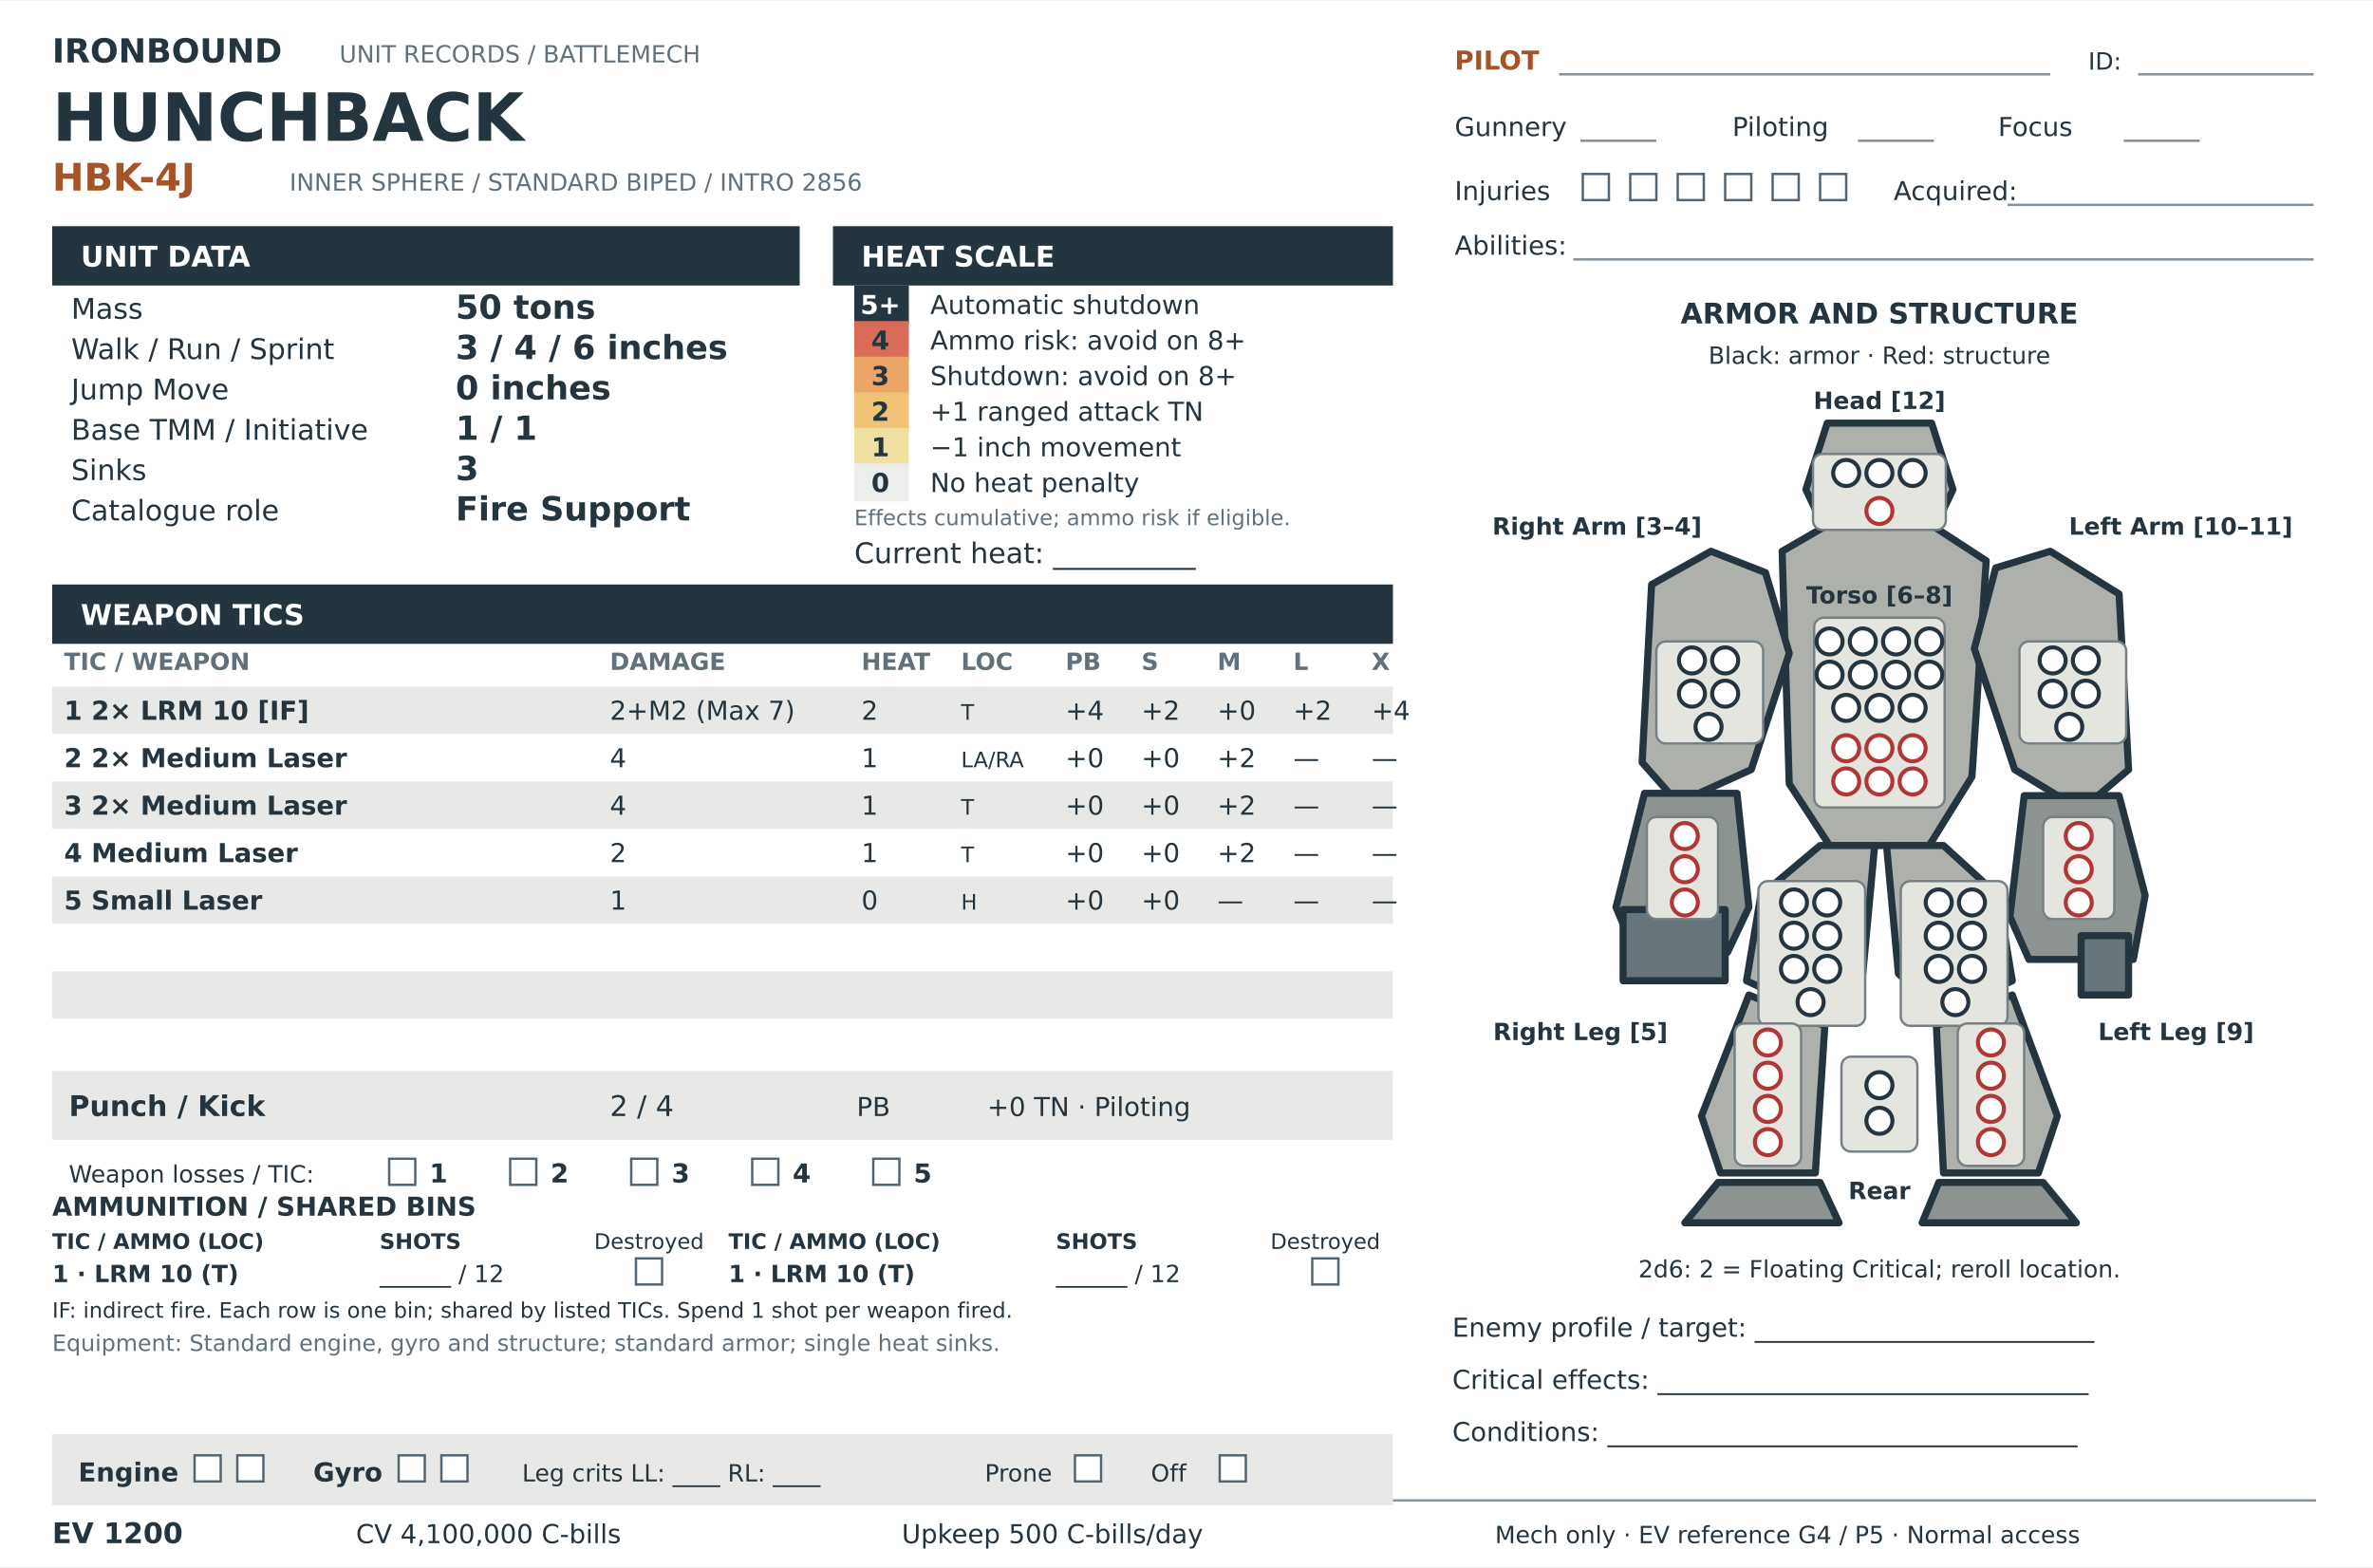
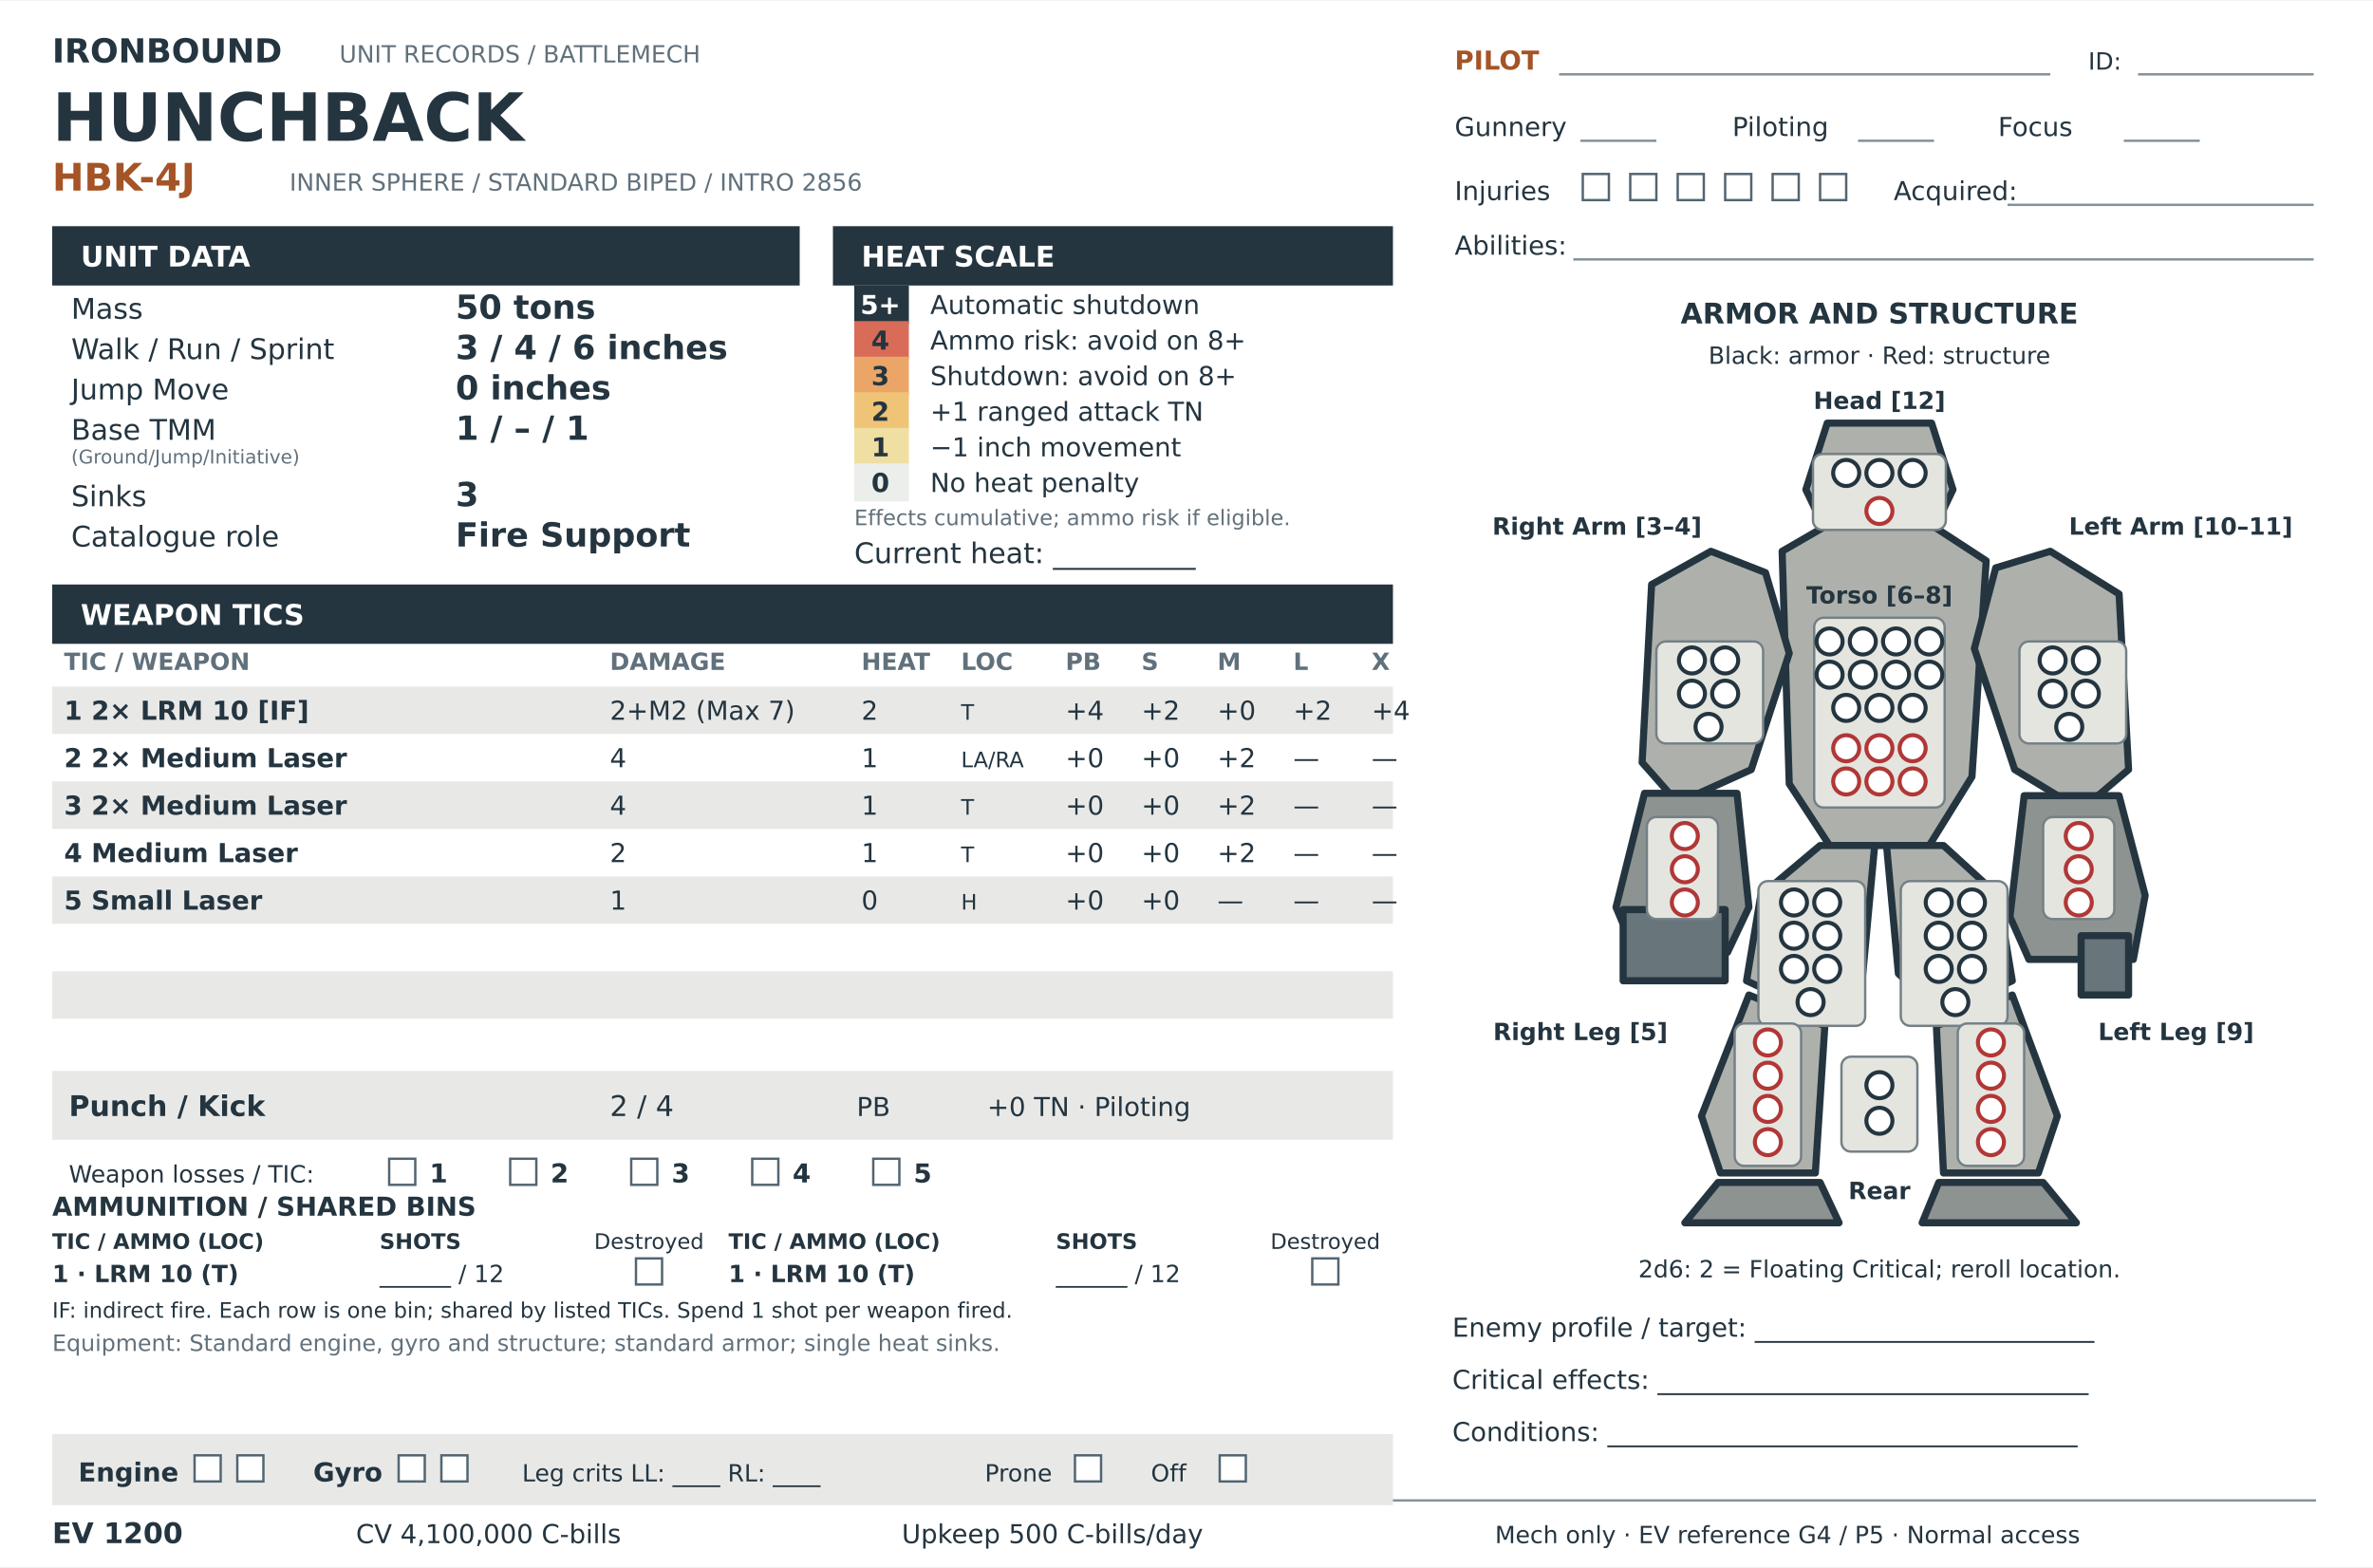
<svg xmlns="http://www.w3.org/2000/svg" width="277mm" height="183mm" viewBox="0 0 1000 660" role="img" aria-labelledby="title desc">
  <g font-family="Arial, Helvetica, sans-serif">
    <rect x="0" y="0" width="1000" height="660" rx="0" fill="#fff" stroke="none" />
    <text x="22" y="26" font-family="DejaVu Sans, Arial, sans-serif" font-size="14" font-weight="bold" fill="#243540" text-anchor="start">IRONBOUND</text>
    <text x="143" y="26" font-family="DejaVu Sans, Arial, sans-serif" font-size="10" fill="#61717c" text-anchor="start">UNIT RECORDS / BATTLEMECH</text>
    <text x="22" y="59" font-family="DejaVu Sans, Arial, sans-serif" font-size="28" font-weight="bold" fill="#243540" text-anchor="start">HUNCHBACK</text>
    <text x="22" y="80" font-family="DejaVu Sans, Arial, sans-serif" font-size="16" font-weight="bold" fill="#a45426" text-anchor="start">HBK-4J</text>
    <text x="122" y="80" font-family="DejaVu Sans, Arial, sans-serif" font-size="10" fill="#61717c" text-anchor="start">INNER SPHERE / STANDARD BIPED / INTRO 2856</text>
    <text x="613" y="29" font-family="DejaVu Sans, Arial, sans-serif" font-size="11" font-weight="bold" fill="#a45426" text-anchor="start">PILOT</text>
    <path d="M657 31H864" fill="none" stroke="#83919a" />
    <text x="880" y="29" font-family="DejaVu Sans, Arial, sans-serif" font-size="10" fill="#243540" text-anchor="start">ID:</text>
    <path d="M901 31H975" fill="none" stroke="#83919a" />
    <text x="613" y="57" font-family="DejaVu Sans, Arial, sans-serif" font-size="11" fill="#243540" text-anchor="start">Gunnery</text>
    <path d="M666 59H698" fill="none" stroke="#83919a" />
    <text x="730" y="57" font-family="DejaVu Sans, Arial, sans-serif" font-size="11" fill="#243540" text-anchor="start">Piloting</text>
    <path d="M783 59H815" fill="none" stroke="#83919a" />
    <text x="842" y="57" font-family="DejaVu Sans, Arial, sans-serif" font-size="11" fill="#243540" text-anchor="start">Focus</text>
    <path d="M895 59H927" fill="none" stroke="#83919a" />
    <text x="613" y="84" font-family="DejaVu Sans, Arial, sans-serif" font-size="11" fill="#243540" text-anchor="start">Injuries</text>
    <rect x="667" y="73" width="11" height="11" rx="0" fill="#fff" stroke="#536572" />
    <rect x="687" y="73" width="11" height="11" rx="0" fill="#fff" stroke="#536572" />
    <rect x="707" y="73" width="11" height="11" rx="0" fill="#fff" stroke="#536572" />
    <rect x="727" y="73" width="11" height="11" rx="0" fill="#fff" stroke="#536572" />
    <rect x="747" y="73" width="11" height="11" rx="0" fill="#fff" stroke="#536572" />
    <rect x="767" y="73" width="11" height="11" rx="0" fill="#fff" stroke="#536572" />
    <text x="798" y="84" font-family="DejaVu Sans, Arial, sans-serif" font-size="11" fill="#243540" text-anchor="start">Acquired:</text>
    <path d="M846 86H975" fill="none" stroke="#83919a" />
    <text x="613" y="107" font-family="DejaVu Sans, Arial, sans-serif" font-size="11" fill="#243540" text-anchor="start">Abilities:</text>
    <path d="M663 109H975" fill="none" stroke="#83919a" />
    <rect x="22" y="95" width="315" height="25" rx="0" fill="#243540" stroke="none" />
    <text x="34" y="112" font-family="DejaVu Sans, Arial, sans-serif" font-size="12" font-weight="bold" fill="#fff" text-anchor="start">UNIT DATA</text>
    <rect x="351" y="95" width="236" height="25" rx="0" fill="#243540" stroke="none" />
    <text x="363" y="112" font-family="DejaVu Sans, Arial, sans-serif" font-size="12" font-weight="bold" fill="#fff" text-anchor="start">HEAT SCALE</text>
    <text x="30" y="134" font-family="DejaVu Sans, Arial, sans-serif" font-size="12" fill="#243540" text-anchor="start">Mass</text>
    <text x="192" y="134" font-family="DejaVu Sans, Arial, sans-serif" font-size="14" font-weight="bold" fill="#243540" text-anchor="start">50 tons</text>
    <text x="30" y="151" font-family="DejaVu Sans, Arial, sans-serif" font-size="12" fill="#243540" text-anchor="start">Walk / Run / Sprint</text>
    <text x="192" y="151" font-family="DejaVu Sans, Arial, sans-serif" font-size="14" font-weight="bold" fill="#243540" text-anchor="start">3 / 4 / 6 inches</text>
    <text x="30" y="168" font-family="DejaVu Sans, Arial, sans-serif" font-size="12" fill="#243540" text-anchor="start">Jump Move</text>
    <text x="192" y="168" font-family="DejaVu Sans, Arial, sans-serif" font-size="14" font-weight="bold" fill="#243540" text-anchor="start">0 inches</text>
-     <text x="30" y="185" font-family="DejaVu Sans, Arial, sans-serif" font-size="12" fill="#243540" text-anchor="start">Base TMM / Initiative</text>
-     <text x="192" y="185" font-family="DejaVu Sans, Arial, sans-serif" font-size="14" font-weight="bold" fill="#243540" text-anchor="start">1 / 1</text>
-     <text x="30" y="202" font-family="DejaVu Sans, Arial, sans-serif" font-size="12" fill="#243540" text-anchor="start">Sinks</text>
-     <text x="192" y="202" font-family="DejaVu Sans, Arial, sans-serif" font-size="14" font-weight="bold" fill="#243540" text-anchor="start">3</text>
-     <text x="30" y="219" font-family="DejaVu Sans, Arial, sans-serif" font-size="12" fill="#243540" text-anchor="start">Catalogue role</text>
-     <text x="192" y="219" font-family="DejaVu Sans, Arial, sans-serif" font-size="14" font-weight="bold" fill="#243540" text-anchor="start">Fire Support</text>
+     <text x="30" y="185" font-family="DejaVu Sans, Arial, sans-serif" font-size="12" fill="#243540" text-anchor="start">Base TMM</text>
+     <text x="30" y="195" font-family="DejaVu Sans, Arial, sans-serif" font-size="8" fill="#61717c" text-anchor="start">(Ground/Jump/Initiative)</text>
+     <text x="192" y="185" font-family="DejaVu Sans, Arial, sans-serif" font-size="14" font-weight="bold" fill="#243540" text-anchor="start">1 / – / 1</text>
+     <text x="30" y="213" font-family="DejaVu Sans, Arial, sans-serif" font-size="12" fill="#243540" text-anchor="start">Sinks</text>
+     <text x="192" y="213" font-family="DejaVu Sans, Arial, sans-serif" font-size="14" font-weight="bold" fill="#243540" text-anchor="start">3</text>
+     <text x="30" y="230" font-family="DejaVu Sans, Arial, sans-serif" font-size="12" fill="#243540" text-anchor="start">Catalogue role</text>
+     <text x="192" y="230" font-family="DejaVu Sans, Arial, sans-serif" font-size="14" font-weight="bold" fill="#243540" text-anchor="start">Fire Support</text>
    <rect x="360" y="120" width="23" height="16" rx="0" fill="#263640" stroke="none" />
    <text x="371" y="132" font-family="DejaVu Sans, Arial, sans-serif" font-size="11" font-weight="bold" fill="#fff" text-anchor="middle">5+</text>
    <text x="392" y="132" font-family="DejaVu Sans, Arial, sans-serif" font-size="11" fill="#243540" text-anchor="start">Automatic shutdown</text>
    <rect x="360" y="135" width="23" height="16" rx="0" fill="#d96c59" stroke="none" />
    <text x="371" y="147" font-family="DejaVu Sans, Arial, sans-serif" font-size="11" font-weight="bold" fill="#243540" text-anchor="middle">4</text>
    <text x="392" y="147" font-family="DejaVu Sans, Arial, sans-serif" font-size="11" fill="#243540" text-anchor="start">Ammo risk: avoid on 8+</text>
    <rect x="360" y="150" width="23" height="16" rx="0" fill="#eba667" stroke="none" />
    <text x="371" y="162" font-family="DejaVu Sans, Arial, sans-serif" font-size="11" font-weight="bold" fill="#243540" text-anchor="middle">3</text>
    <text x="392" y="162" font-family="DejaVu Sans, Arial, sans-serif" font-size="11" fill="#243540" text-anchor="start">Shutdown: avoid on 8+</text>
    <rect x="360" y="165" width="23" height="16" rx="0" fill="#f0c476" stroke="none" />
    <text x="371" y="177" font-family="DejaVu Sans, Arial, sans-serif" font-size="11" font-weight="bold" fill="#243540" text-anchor="middle">2</text>
    <text x="392" y="177" font-family="DejaVu Sans, Arial, sans-serif" font-size="11" fill="#243540" text-anchor="start">+1 ranged attack TN</text>
    <rect x="360" y="180" width="23" height="16" rx="0" fill="#efdfa2" stroke="none" />
    <text x="371" y="192" font-family="DejaVu Sans, Arial, sans-serif" font-size="11" font-weight="bold" fill="#243540" text-anchor="middle">1</text>
    <text x="392" y="192" font-family="DejaVu Sans, Arial, sans-serif" font-size="11" fill="#243540" text-anchor="start">−1 inch movement</text>
    <rect x="360" y="195" width="23" height="16" rx="0" fill="#eceeeb" stroke="none" />
    <text x="371" y="207" font-family="DejaVu Sans, Arial, sans-serif" font-size="11" font-weight="bold" fill="#243540" text-anchor="middle">0</text>
    <text x="392" y="207" font-family="DejaVu Sans, Arial, sans-serif" font-size="11" fill="#243540" text-anchor="start">No heat penalty</text>
    <text x="360" y="221" font-family="DejaVu Sans, Arial, sans-serif" font-size="9" fill="#61717c" text-anchor="start">Effects cumulative; ammo risk if eligible.</text>
    <text x="360" y="237" font-family="DejaVu Sans, Arial, sans-serif" font-size="12" fill="#243540" text-anchor="start">Current heat: __________</text>
    <rect x="22" y="246" width="565" height="25" rx="0" fill="#243540" stroke="none" />
    <text x="34" y="263" font-family="DejaVu Sans, Arial, sans-serif" font-size="12" font-weight="bold" fill="#fff" text-anchor="start">WEAPON TICS</text>
    <text x="27" y="282" font-family="DejaVu Sans, Arial, sans-serif" font-size="10" font-weight="bold" fill="#61717c" text-anchor="start">TIC / WEAPON</text>
    <text x="257" y="282" font-family="DejaVu Sans, Arial, sans-serif" font-size="10" font-weight="bold" fill="#61717c" text-anchor="start">DAMAGE</text>
    <text x="363" y="282" font-family="DejaVu Sans, Arial, sans-serif" font-size="10" font-weight="bold" fill="#61717c" text-anchor="start">HEAT</text>
    <text x="405" y="282" font-family="DejaVu Sans, Arial, sans-serif" font-size="10" font-weight="bold" fill="#61717c" text-anchor="start">LOC</text>
    <text x="449" y="282" font-family="DejaVu Sans, Arial, sans-serif" font-size="10" font-weight="bold" fill="#61717c" text-anchor="start">PB</text>
    <text x="481" y="282" font-family="DejaVu Sans, Arial, sans-serif" font-size="10" font-weight="bold" fill="#61717c" text-anchor="start">S</text>
    <text x="513" y="282" font-family="DejaVu Sans, Arial, sans-serif" font-size="10" font-weight="bold" fill="#61717c" text-anchor="start">M</text>
    <text x="545" y="282" font-family="DejaVu Sans, Arial, sans-serif" font-size="10" font-weight="bold" fill="#61717c" text-anchor="start">L</text>
    <text x="578" y="282" font-family="DejaVu Sans, Arial, sans-serif" font-size="10" font-weight="bold" fill="#61717c" text-anchor="start">X</text>
    <rect x="22" y="289" width="565" height="20" rx="0" fill="#e8e9e7" stroke="none" />
    <text x="27" y="303" font-family="DejaVu Sans, Arial, sans-serif" font-size="11" font-weight="bold" fill="#243540" text-anchor="start">1  2× LRM 10 [IF]</text>
    <text x="257" y="303" font-family="DejaVu Sans, Arial, sans-serif" font-size="11" fill="#243540" text-anchor="start">2+M2 (Max 7)</text>
    <text x="363" y="303" font-family="DejaVu Sans, Arial, sans-serif" font-size="11" fill="#243540" text-anchor="start">2</text>
    <text x="405" y="303" font-family="DejaVu Sans, Arial, sans-serif" font-size="9" fill="#243540" text-anchor="start">T</text>
    <text x="449" y="303" font-family="DejaVu Sans, Arial, sans-serif" font-size="11" fill="#243540" text-anchor="start">+4</text>
    <text x="481" y="303" font-family="DejaVu Sans, Arial, sans-serif" font-size="11" fill="#243540" text-anchor="start">+2</text>
    <text x="513" y="303" font-family="DejaVu Sans, Arial, sans-serif" font-size="11" fill="#243540" text-anchor="start">+0</text>
    <text x="545" y="303" font-family="DejaVu Sans, Arial, sans-serif" font-size="11" fill="#243540" text-anchor="start">+2</text>
    <text x="578" y="303" font-family="DejaVu Sans, Arial, sans-serif" font-size="11" fill="#243540" text-anchor="start">+4</text>
    <text x="27" y="323" font-family="DejaVu Sans, Arial, sans-serif" font-size="11" font-weight="bold" fill="#243540" text-anchor="start">2  2× Medium Laser</text>
    <text x="257" y="323" font-family="DejaVu Sans, Arial, sans-serif" font-size="11" fill="#243540" text-anchor="start">4</text>
    <text x="363" y="323" font-family="DejaVu Sans, Arial, sans-serif" font-size="11" fill="#243540" text-anchor="start">1</text>
    <text x="405" y="323" font-family="DejaVu Sans, Arial, sans-serif" font-size="9" fill="#243540" text-anchor="start">LA/RA</text>
    <text x="449" y="323" font-family="DejaVu Sans, Arial, sans-serif" font-size="11" fill="#243540" text-anchor="start">+0</text>
    <text x="481" y="323" font-family="DejaVu Sans, Arial, sans-serif" font-size="11" fill="#243540" text-anchor="start">+0</text>
    <text x="513" y="323" font-family="DejaVu Sans, Arial, sans-serif" font-size="11" fill="#243540" text-anchor="start">+2</text>
    <text x="545" y="323" font-family="DejaVu Sans, Arial, sans-serif" font-size="11" fill="#243540" text-anchor="start">—</text>
    <text x="578" y="323" font-family="DejaVu Sans, Arial, sans-serif" font-size="11" fill="#243540" text-anchor="start">—</text>
    <rect x="22" y="329" width="565" height="20" rx="0" fill="#e8e9e7" stroke="none" />
    <text x="27" y="343" font-family="DejaVu Sans, Arial, sans-serif" font-size="11" font-weight="bold" fill="#243540" text-anchor="start">3  2× Medium Laser</text>
    <text x="257" y="343" font-family="DejaVu Sans, Arial, sans-serif" font-size="11" fill="#243540" text-anchor="start">4</text>
    <text x="363" y="343" font-family="DejaVu Sans, Arial, sans-serif" font-size="11" fill="#243540" text-anchor="start">1</text>
    <text x="405" y="343" font-family="DejaVu Sans, Arial, sans-serif" font-size="9" fill="#243540" text-anchor="start">T</text>
    <text x="449" y="343" font-family="DejaVu Sans, Arial, sans-serif" font-size="11" fill="#243540" text-anchor="start">+0</text>
    <text x="481" y="343" font-family="DejaVu Sans, Arial, sans-serif" font-size="11" fill="#243540" text-anchor="start">+0</text>
    <text x="513" y="343" font-family="DejaVu Sans, Arial, sans-serif" font-size="11" fill="#243540" text-anchor="start">+2</text>
    <text x="545" y="343" font-family="DejaVu Sans, Arial, sans-serif" font-size="11" fill="#243540" text-anchor="start">—</text>
    <text x="578" y="343" font-family="DejaVu Sans, Arial, sans-serif" font-size="11" fill="#243540" text-anchor="start">—</text>
    <text x="27" y="363" font-family="DejaVu Sans, Arial, sans-serif" font-size="11" font-weight="bold" fill="#243540" text-anchor="start">4  Medium Laser</text>
    <text x="257" y="363" font-family="DejaVu Sans, Arial, sans-serif" font-size="11" fill="#243540" text-anchor="start">2</text>
    <text x="363" y="363" font-family="DejaVu Sans, Arial, sans-serif" font-size="11" fill="#243540" text-anchor="start">1</text>
    <text x="405" y="363" font-family="DejaVu Sans, Arial, sans-serif" font-size="9" fill="#243540" text-anchor="start">T</text>
    <text x="449" y="363" font-family="DejaVu Sans, Arial, sans-serif" font-size="11" fill="#243540" text-anchor="start">+0</text>
    <text x="481" y="363" font-family="DejaVu Sans, Arial, sans-serif" font-size="11" fill="#243540" text-anchor="start">+0</text>
    <text x="513" y="363" font-family="DejaVu Sans, Arial, sans-serif" font-size="11" fill="#243540" text-anchor="start">+2</text>
    <text x="545" y="363" font-family="DejaVu Sans, Arial, sans-serif" font-size="11" fill="#243540" text-anchor="start">—</text>
    <text x="578" y="363" font-family="DejaVu Sans, Arial, sans-serif" font-size="11" fill="#243540" text-anchor="start">—</text>
    <rect x="22" y="369" width="565" height="20" rx="0" fill="#e8e9e7" stroke="none" />
    <text x="27" y="383" font-family="DejaVu Sans, Arial, sans-serif" font-size="11" font-weight="bold" fill="#243540" text-anchor="start">5  Small Laser</text>
    <text x="257" y="383" font-family="DejaVu Sans, Arial, sans-serif" font-size="11" fill="#243540" text-anchor="start">1</text>
    <text x="363" y="383" font-family="DejaVu Sans, Arial, sans-serif" font-size="11" fill="#243540" text-anchor="start">0</text>
    <text x="405" y="383" font-family="DejaVu Sans, Arial, sans-serif" font-size="9" fill="#243540" text-anchor="start">H</text>
    <text x="449" y="383" font-family="DejaVu Sans, Arial, sans-serif" font-size="11" fill="#243540" text-anchor="start">+0</text>
    <text x="481" y="383" font-family="DejaVu Sans, Arial, sans-serif" font-size="11" fill="#243540" text-anchor="start">+0</text>
    <text x="513" y="383" font-family="DejaVu Sans, Arial, sans-serif" font-size="11" fill="#243540" text-anchor="start">—</text>
    <text x="545" y="383" font-family="DejaVu Sans, Arial, sans-serif" font-size="11" fill="#243540" text-anchor="start">—</text>
    <text x="578" y="383" font-family="DejaVu Sans, Arial, sans-serif" font-size="11" fill="#243540" text-anchor="start">—</text>
    <text x="27" y="403" font-family="DejaVu Sans, Arial, sans-serif" font-size="11" font-weight="bold" fill="#243540" text-anchor="start" />
    <text x="257" y="403" font-family="DejaVu Sans, Arial, sans-serif" font-size="11" fill="#243540" text-anchor="start" />
    <text x="363" y="403" font-family="DejaVu Sans, Arial, sans-serif" font-size="11" fill="#243540" text-anchor="start" />
    <text x="405" y="403" font-family="DejaVu Sans, Arial, sans-serif" font-size="11" fill="#243540" text-anchor="start" />
    <text x="449" y="403" font-family="DejaVu Sans, Arial, sans-serif" font-size="11" fill="#243540" text-anchor="start" />
    <text x="481" y="403" font-family="DejaVu Sans, Arial, sans-serif" font-size="11" fill="#243540" text-anchor="start" />
    <text x="513" y="403" font-family="DejaVu Sans, Arial, sans-serif" font-size="11" fill="#243540" text-anchor="start" />
    <text x="545" y="403" font-family="DejaVu Sans, Arial, sans-serif" font-size="11" fill="#243540" text-anchor="start" />
    <text x="578" y="403" font-family="DejaVu Sans, Arial, sans-serif" font-size="11" fill="#243540" text-anchor="start" />
    <rect x="22" y="409" width="565" height="20" rx="0" fill="#e8e9e7" stroke="none" />
    <text x="27" y="423" font-family="DejaVu Sans, Arial, sans-serif" font-size="11" font-weight="bold" fill="#243540" text-anchor="start" />
    <text x="257" y="423" font-family="DejaVu Sans, Arial, sans-serif" font-size="11" fill="#243540" text-anchor="start" />
    <text x="363" y="423" font-family="DejaVu Sans, Arial, sans-serif" font-size="11" fill="#243540" text-anchor="start" />
    <text x="405" y="423" font-family="DejaVu Sans, Arial, sans-serif" font-size="11" fill="#243540" text-anchor="start" />
    <text x="449" y="423" font-family="DejaVu Sans, Arial, sans-serif" font-size="11" fill="#243540" text-anchor="start" />
    <text x="481" y="423" font-family="DejaVu Sans, Arial, sans-serif" font-size="11" fill="#243540" text-anchor="start" />
    <text x="513" y="423" font-family="DejaVu Sans, Arial, sans-serif" font-size="11" fill="#243540" text-anchor="start" />
    <text x="545" y="423" font-family="DejaVu Sans, Arial, sans-serif" font-size="11" fill="#243540" text-anchor="start" />
    <text x="578" y="423" font-family="DejaVu Sans, Arial, sans-serif" font-size="11" fill="#243540" text-anchor="start" />
    <text x="27" y="443" font-family="DejaVu Sans, Arial, sans-serif" font-size="11" font-weight="bold" fill="#243540" text-anchor="start" />
    <text x="257" y="443" font-family="DejaVu Sans, Arial, sans-serif" font-size="11" fill="#243540" text-anchor="start" />
    <text x="363" y="443" font-family="DejaVu Sans, Arial, sans-serif" font-size="11" fill="#243540" text-anchor="start" />
    <text x="405" y="443" font-family="DejaVu Sans, Arial, sans-serif" font-size="11" fill="#243540" text-anchor="start" />
    <text x="449" y="443" font-family="DejaVu Sans, Arial, sans-serif" font-size="11" fill="#243540" text-anchor="start" />
    <text x="481" y="443" font-family="DejaVu Sans, Arial, sans-serif" font-size="11" fill="#243540" text-anchor="start" />
    <text x="513" y="443" font-family="DejaVu Sans, Arial, sans-serif" font-size="11" fill="#243540" text-anchor="start" />
    <text x="545" y="443" font-family="DejaVu Sans, Arial, sans-serif" font-size="11" fill="#243540" text-anchor="start" />
    <text x="578" y="443" font-family="DejaVu Sans, Arial, sans-serif" font-size="11" fill="#243540" text-anchor="start" />
    <rect x="22" y="451" width="565" height="29" rx="0" fill="#e8e9e7" stroke="none" />
    <text x="29" y="470" font-family="DejaVu Sans, Arial, sans-serif" font-size="12" font-weight="bold" fill="#243540" text-anchor="start">Punch / Kick</text>
    <text x="257" y="470" font-family="DejaVu Sans, Arial, sans-serif" font-size="12" fill="#243540" text-anchor="start">2 / 4</text>
    <text x="361" y="470" font-family="DejaVu Sans, Arial, sans-serif" font-size="11" fill="#243540" text-anchor="start">PB</text>
    <text x="416" y="470" font-family="DejaVu Sans, Arial, sans-serif" font-size="11" fill="#243540" text-anchor="start">+0 TN · Piloting</text>
    <g transform="translate(612 120)">
      <text x="180" y="16" font-family="DejaVu Sans, Arial, sans-serif" font-size="12" font-weight="bold" fill="#243540" text-anchor="middle">ARMOR AND STRUCTURE</text>
      <text x="180" y="33" font-family="DejaVu Sans, Arial, sans-serif" font-size="10" fill="#243540" text-anchor="middle">Black: armor · Red: structure</text>
      <path d="M158 58H202L211 86L200 109H160L149 86Z" fill="#aeb1ab" stroke="#243540" stroke-width="3" stroke-linejoin="round" />
      <path d="M139 112L158 101H202L225 116L219 207L201 236H159L142 210Z" fill="#aeb1ab" stroke="#243540" stroke-width="3" stroke-linejoin="round" />
      <path d="M132 121L109 112L84 126L80 201L95 218L126 204L142 155Z" fill="#aeb1ab" stroke="#243540" stroke-width="3" stroke-linejoin="round" />
      <path d="M229 119L252 112L281 130L285 204L265 221L237 204L220 153Z" fill="#aeb1ab" stroke="#243540" stroke-width="3" stroke-linejoin="round" />
      <path d="M81 214H120L125 262L116 281H77L69 262Z" fill="#8d9390" stroke="#243540" stroke-width="3" stroke-linejoin="round" />
      <path d="M241 215H281L292 257L287 284H243L235 266Z" fill="#8d9390" stroke="#243540" stroke-width="3" stroke-linejoin="round" />
      <path d="M72 263H115V293H72Z" fill="#68757a" stroke="#243540" stroke-width="3" stroke-linejoin="round" />
      <path d="M265 274H285V299H265Z" fill="#68757a" stroke="#243540" stroke-width="3" stroke-linejoin="round" />
      <path d="M155 236H178L173 290L154 307L124 293L130 257Z" fill="#aeb1ab" stroke="#243540" stroke-width="3" stroke-linejoin="round" />
      <path d="M183 236H207L230 257L236 293L206 307L188 290Z" fill="#aeb1ab" stroke="#243540" stroke-width="3" stroke-linejoin="round" />
      <path d="M125 299L157 312L153 374H113L105 350Z" fill="#aeb1ab" stroke="#243540" stroke-width="3" stroke-linejoin="round" />
      <path d="M204 312L236 299L255 350L247 374H207Z" fill="#aeb1ab" stroke="#243540" stroke-width="3" stroke-linejoin="round" />
      <path d="M112 378H155L163 395H98Z" fill="#8d9390" stroke="#243540" stroke-width="3" stroke-linejoin="round" />
      <path d="M205 378H249L263 395H198Z" fill="#8d9390" stroke="#243540" stroke-width="3" stroke-linejoin="round" />
      <rect x="152" y="71" width="56" height="32" rx="4" fill="#e4e5df" stroke="#748086" />
      <rect x="152.5" y="140" width="55" height="80" rx="4" fill="#e4e5df" stroke="#748086" />
      <rect x="86" y="150" width="45" height="43" rx="4" fill="#e4e5df" stroke="#748086" />
      <rect x="239" y="150" width="45" height="43" rx="4" fill="#e4e5df" stroke="#748086" />
      <rect x="82" y="224" width="30" height="43" rx="4" fill="#e4e5df" stroke="#748086" />
      <rect x="249" y="224" width="30" height="43" rx="4" fill="#e4e5df" stroke="#748086" />
      <rect x="129" y="251" width="45" height="61" rx="4" fill="#e4e5df" stroke="#748086" />
      <rect x="189" y="251" width="45" height="61" rx="4" fill="#e4e5df" stroke="#748086" />
      <rect x="119" y="311" width="28" height="60" rx="4" fill="#e4e5df" stroke="#748086" />
      <rect x="213" y="311" width="28" height="60" rx="4" fill="#e4e5df" stroke="#748086" />
      <rect x="164" y="325" width="32" height="40" rx="4" fill="#e4e5df" stroke="#748086" />
      <text x="180" y="52" font-family="DejaVu Sans, Arial, sans-serif" font-size="10" font-weight="bold" fill="#243540" text-anchor="middle">Head [12]</text>
      <text x="180" y="134" font-family="DejaVu Sans, Arial, sans-serif" font-size="10" font-weight="bold" fill="#243540" text-anchor="middle">Torso [6–8]</text>
      <text x="61" y="105" font-family="DejaVu Sans, Arial, sans-serif" font-size="10" font-weight="bold" fill="#243540" text-anchor="middle">Right Arm [3–4]</text>
      <text x="307" y="105" font-family="DejaVu Sans, Arial, sans-serif" font-size="10" font-weight="bold" fill="#243540" text-anchor="middle">Left Arm [10–11]</text>
      <text x="54" y="318" font-family="DejaVu Sans, Arial, sans-serif" font-size="10" font-weight="bold" fill="#243540" text-anchor="middle">Right Leg [5]</text>
      <text x="305" y="318" font-family="DejaVu Sans, Arial, sans-serif" font-size="10" font-weight="bold" fill="#243540" text-anchor="middle">Left Leg [9]</text>
      <text x="180" y="385" font-family="DejaVu Sans, Arial, sans-serif" font-size="10" font-weight="bold" fill="#243540" text-anchor="middle">Rear</text>
      <text x="180" y="418" font-family="DejaVu Sans, Arial, sans-serif" font-size="10" fill="#243540" text-anchor="middle">2d6: 2 = Floating Critical; reroll location.</text>
      <text x="0" y="443" font-family="DejaVu Sans, Arial, sans-serif" font-size="11" fill="#243540" text-anchor="start">Enemy profile / target: __________________________</text>
      <text x="0" y="465" font-family="DejaVu Sans, Arial, sans-serif" font-size="11" fill="#243540" text-anchor="start">Critical effects: _________________________________</text>
      <text x="0" y="487" font-family="DejaVu Sans, Arial, sans-serif" font-size="11" fill="#243540" text-anchor="start">Conditions: ____________________________________</text>
      <circle cx="166" cy="79" r="5.5" fill="#fff" stroke="#243540" stroke-width="1.7" />
      <circle cx="180" cy="79" r="5.5" fill="#fff" stroke="#243540" stroke-width="1.7" />
      <circle cx="194" cy="79" r="5.5" fill="#fff" stroke="#243540" stroke-width="1.7" />
      <circle cx="180" cy="95" r="5.5" fill="#fff" stroke="#b13737" stroke-width="1.7" />
      <circle cx="159" cy="150" r="5.5" fill="#fff" stroke="#243540" stroke-width="1.7" />
      <circle cx="173" cy="150" r="5.5" fill="#fff" stroke="#243540" stroke-width="1.7" />
      <circle cx="187" cy="150" r="5.5" fill="#fff" stroke="#243540" stroke-width="1.7" />
      <circle cx="201" cy="150" r="5.5" fill="#fff" stroke="#243540" stroke-width="1.7" />
      <circle cx="159" cy="164" r="5.5" fill="#fff" stroke="#243540" stroke-width="1.7" />
      <circle cx="173" cy="164" r="5.5" fill="#fff" stroke="#243540" stroke-width="1.7" />
      <circle cx="187" cy="164" r="5.5" fill="#fff" stroke="#243540" stroke-width="1.7" />
      <circle cx="201" cy="164" r="5.5" fill="#fff" stroke="#243540" stroke-width="1.7" />
      <circle cx="166" cy="178" r="5.5" fill="#fff" stroke="#243540" stroke-width="1.7" />
      <circle cx="180" cy="178" r="5.5" fill="#fff" stroke="#243540" stroke-width="1.7" />
      <circle cx="194" cy="178" r="5.5" fill="#fff" stroke="#243540" stroke-width="1.7" />
      <circle cx="166" cy="195" r="5.5" fill="#fff" stroke="#b13737" stroke-width="1.7" />
      <circle cx="180" cy="195" r="5.5" fill="#fff" stroke="#b13737" stroke-width="1.7" />
      <circle cx="194" cy="195" r="5.5" fill="#fff" stroke="#b13737" stroke-width="1.7" />
      <circle cx="166" cy="209" r="5.5" fill="#fff" stroke="#b13737" stroke-width="1.7" />
      <circle cx="180" cy="209" r="5.5" fill="#fff" stroke="#b13737" stroke-width="1.7" />
      <circle cx="194" cy="209" r="5.5" fill="#fff" stroke="#b13737" stroke-width="1.7" />
      <circle cx="101" cy="158" r="5.5" fill="#fff" stroke="#243540" stroke-width="1.7" />
      <circle cx="115" cy="158" r="5.5" fill="#fff" stroke="#243540" stroke-width="1.7" />
      <circle cx="101" cy="172" r="5.5" fill="#fff" stroke="#243540" stroke-width="1.7" />
      <circle cx="115" cy="172" r="5.5" fill="#fff" stroke="#243540" stroke-width="1.7" />
      <circle cx="108" cy="186" r="5.5" fill="#fff" stroke="#243540" stroke-width="1.7" />
      <circle cx="253" cy="158" r="5.5" fill="#fff" stroke="#243540" stroke-width="1.7" />
      <circle cx="267" cy="158" r="5.5" fill="#fff" stroke="#243540" stroke-width="1.7" />
      <circle cx="253" cy="172" r="5.5" fill="#fff" stroke="#243540" stroke-width="1.7" />
      <circle cx="267" cy="172" r="5.5" fill="#fff" stroke="#243540" stroke-width="1.7" />
      <circle cx="260" cy="186" r="5.5" fill="#fff" stroke="#243540" stroke-width="1.7" />
      <circle cx="98" cy="232" r="5.5" fill="#fff" stroke="#b13737" stroke-width="1.7" />
      <circle cx="98" cy="246" r="5.5" fill="#fff" stroke="#b13737" stroke-width="1.7" />
      <circle cx="98" cy="260" r="5.5" fill="#fff" stroke="#b13737" stroke-width="1.7" />
      <circle cx="264" cy="232" r="5.5" fill="#fff" stroke="#b13737" stroke-width="1.7" />
      <circle cx="264" cy="246" r="5.5" fill="#fff" stroke="#b13737" stroke-width="1.7" />
      <circle cx="264" cy="260" r="5.5" fill="#fff" stroke="#b13737" stroke-width="1.7" />
      <circle cx="144" cy="260" r="5.5" fill="#fff" stroke="#243540" stroke-width="1.7" />
      <circle cx="158" cy="260" r="5.5" fill="#fff" stroke="#243540" stroke-width="1.7" />
      <circle cx="144" cy="274" r="5.5" fill="#fff" stroke="#243540" stroke-width="1.7" />
      <circle cx="158" cy="274" r="5.5" fill="#fff" stroke="#243540" stroke-width="1.7" />
      <circle cx="144" cy="288" r="5.5" fill="#fff" stroke="#243540" stroke-width="1.7" />
      <circle cx="158" cy="288" r="5.5" fill="#fff" stroke="#243540" stroke-width="1.7" />
      <circle cx="151" cy="302" r="5.5" fill="#fff" stroke="#243540" stroke-width="1.7" />
      <circle cx="205" cy="260" r="5.5" fill="#fff" stroke="#243540" stroke-width="1.7" />
      <circle cx="219" cy="260" r="5.5" fill="#fff" stroke="#243540" stroke-width="1.7" />
      <circle cx="205" cy="274" r="5.5" fill="#fff" stroke="#243540" stroke-width="1.7" />
      <circle cx="219" cy="274" r="5.5" fill="#fff" stroke="#243540" stroke-width="1.7" />
      <circle cx="205" cy="288" r="5.5" fill="#fff" stroke="#243540" stroke-width="1.7" />
      <circle cx="219" cy="288" r="5.5" fill="#fff" stroke="#243540" stroke-width="1.7" />
      <circle cx="212" cy="302" r="5.5" fill="#fff" stroke="#243540" stroke-width="1.7" />
      <circle cx="133" cy="319" r="5.5" fill="#fff" stroke="#b13737" stroke-width="1.7" />
      <circle cx="133" cy="333" r="5.5" fill="#fff" stroke="#b13737" stroke-width="1.7" />
      <circle cx="133" cy="347" r="5.5" fill="#fff" stroke="#b13737" stroke-width="1.7" />
      <circle cx="133" cy="361" r="5.5" fill="#fff" stroke="#b13737" stroke-width="1.7" />
      <circle cx="227" cy="319" r="5.5" fill="#fff" stroke="#b13737" stroke-width="1.7" />
      <circle cx="227" cy="333" r="5.5" fill="#fff" stroke="#b13737" stroke-width="1.7" />
      <circle cx="227" cy="347" r="5.5" fill="#fff" stroke="#b13737" stroke-width="1.7" />
      <circle cx="227" cy="361" r="5.5" fill="#fff" stroke="#b13737" stroke-width="1.7" />
      <circle cx="180" cy="337" r="5.5" fill="#fff" stroke="#243540" stroke-width="1.7" />
      <circle cx="180" cy="352" r="5.5" fill="#fff" stroke="#243540" stroke-width="1.7" />
    </g>
    <path d="M22 632H976" fill="none" stroke="#83919a" />
    <text x="22" y="650" font-family="DejaVu Sans, Arial, sans-serif" font-size="12" font-weight="bold" fill="#243540" text-anchor="start">EV 1200</text>
    <text x="150" y="650" font-family="DejaVu Sans, Arial, sans-serif" font-size="11" fill="#243540" text-anchor="start">CV 4,100,000 C-bills</text>
    <text x="380" y="650" font-family="DejaVu Sans, Arial, sans-serif" font-size="11" fill="#243540" text-anchor="start">Upkeep 500 C-bills/day</text>
    <text x="630" y="650" font-family="DejaVu Sans, Arial, sans-serif" font-size="10" fill="#243540" text-anchor="start">Mech only · EV reference G4 / P5 · Normal access</text>
    <text x="29" y="498" font-family="DejaVu Sans, Arial, sans-serif" font-size="10" fill="#243540" text-anchor="start">Weapon losses / TIC:</text>
    <rect x="164" y="488" width="11" height="11" fill="#fff" stroke="#536572" />
    <text x="181" y="498" font-family="DejaVu Sans, Arial, sans-serif" font-size="11" fill="#243540" text-anchor="start" font-weight="bold">1</text>
    <rect x="215" y="488" width="11" height="11" fill="#fff" stroke="#536572" />
    <text x="232" y="498" font-family="DejaVu Sans, Arial, sans-serif" font-size="11" fill="#243540" text-anchor="start" font-weight="bold">2</text>
    <rect x="266" y="488" width="11" height="11" fill="#fff" stroke="#536572" />
    <text x="283" y="498" font-family="DejaVu Sans, Arial, sans-serif" font-size="11" fill="#243540" text-anchor="start" font-weight="bold">3</text>
    <rect x="317" y="488" width="11" height="11" fill="#fff" stroke="#536572" />
    <text x="334" y="498" font-family="DejaVu Sans, Arial, sans-serif" font-size="11" fill="#243540" text-anchor="start" font-weight="bold">4</text>
    <rect x="368" y="488" width="11" height="11" fill="#fff" stroke="#536572" />
    <text x="385" y="498" font-family="DejaVu Sans, Arial, sans-serif" font-size="11" fill="#243540" text-anchor="start" font-weight="bold">5</text>
    <text x="22" y="512" font-family="DejaVu Sans, Arial, sans-serif" font-size="11" fill="#243540" text-anchor="start" font-weight="bold">AMMUNITION / SHARED BINS</text>
    <text x="22" y="526" font-family="DejaVu Sans, Arial, sans-serif" font-size="9" fill="#243540" text-anchor="start" font-weight="bold">TIC / AMMO (LOC)</text>
    <text x="160" y="526" font-family="DejaVu Sans, Arial, sans-serif" font-size="9" fill="#243540" text-anchor="start" font-weight="bold">SHOTS</text>
    <text x="273.5" y="526" font-family="DejaVu Sans, Arial, sans-serif" font-size="9" fill="#243540" text-anchor="middle">Destroyed</text>
    <text x="307" y="526" font-family="DejaVu Sans, Arial, sans-serif" font-size="9" fill="#243540" text-anchor="start" font-weight="bold">TIC / AMMO (LOC)</text>
    <text x="445" y="526" font-family="DejaVu Sans, Arial, sans-serif" font-size="9" fill="#243540" text-anchor="start" font-weight="bold">SHOTS</text>
    <text x="558.5" y="526" font-family="DejaVu Sans, Arial, sans-serif" font-size="9" fill="#243540" text-anchor="middle">Destroyed</text>
    <text x="22" y="540" font-family="DejaVu Sans, Arial, sans-serif" font-size="10" fill="#243540" text-anchor="start" font-weight="bold">1 · LRM 10 (T)</text>
    <text x="160" y="540" font-family="DejaVu Sans, Arial, sans-serif" font-size="10" fill="#243540" text-anchor="start">______ / 12</text>
    <rect x="268" y="530" width="11" height="11" fill="#fff" stroke="#536572" />
    <text x="307" y="540" font-family="DejaVu Sans, Arial, sans-serif" font-size="10" fill="#243540" text-anchor="start" font-weight="bold">1 · LRM 10 (T)</text>
    <text x="445" y="540" font-family="DejaVu Sans, Arial, sans-serif" font-size="10" fill="#243540" text-anchor="start">______ / 12</text>
    <rect x="553" y="530" width="11" height="11" fill="#fff" stroke="#536572" />
    <text x="22" y="555" font-family="DejaVu Sans, Arial, sans-serif" font-size="9" fill="#243540" text-anchor="start">IF: indirect fire. Each row is one bin; shared by listed TICs. Spend 1 shot per weapon fired.</text>
    <text x="22" y="569" font-family="DejaVu Sans, Arial, sans-serif" font-size="9.5" fill="#61717c" text-anchor="start">Equipment: Standard engine, gyro and structure; standard armor; single heat sinks.</text>
    <rect x="22" y="604" width="565" height="30" fill="#e8e9e7" stroke="none" />
    <text x="33" y="624" font-family="DejaVu Sans, Arial, sans-serif" font-size="11" fill="#243540" text-anchor="start" font-weight="bold">Engine</text>
    <rect x="82" y="613" width="11" height="11" fill="#fff" stroke="#536572" />
    <rect x="100" y="613" width="11" height="11" fill="#fff" stroke="#536572" />
    <text x="132" y="624" font-family="DejaVu Sans, Arial, sans-serif" font-size="11" fill="#243540" text-anchor="start" font-weight="bold">Gyro</text>
    <rect x="168" y="613" width="11" height="11" fill="#fff" stroke="#536572" />
    <rect x="186" y="613" width="11" height="11" fill="#fff" stroke="#536572" />
    <text x="220" y="624" font-family="DejaVu Sans, Arial, sans-serif" font-size="10" fill="#243540" text-anchor="start">Leg crits LL: ____  RL: ____</text>
    <text x="415" y="624" font-family="DejaVu Sans, Arial, sans-serif" font-size="10" fill="#243540" text-anchor="start">Prone</text>
    <rect x="453" y="613" width="11" height="11" fill="#fff" stroke="#536572" />
    <text x="485" y="624" font-family="DejaVu Sans, Arial, sans-serif" font-size="10" fill="#243540" text-anchor="start">Off</text>
    <rect x="514" y="613" width="11" height="11" fill="#fff" stroke="#536572" />
  </g>
</svg>
